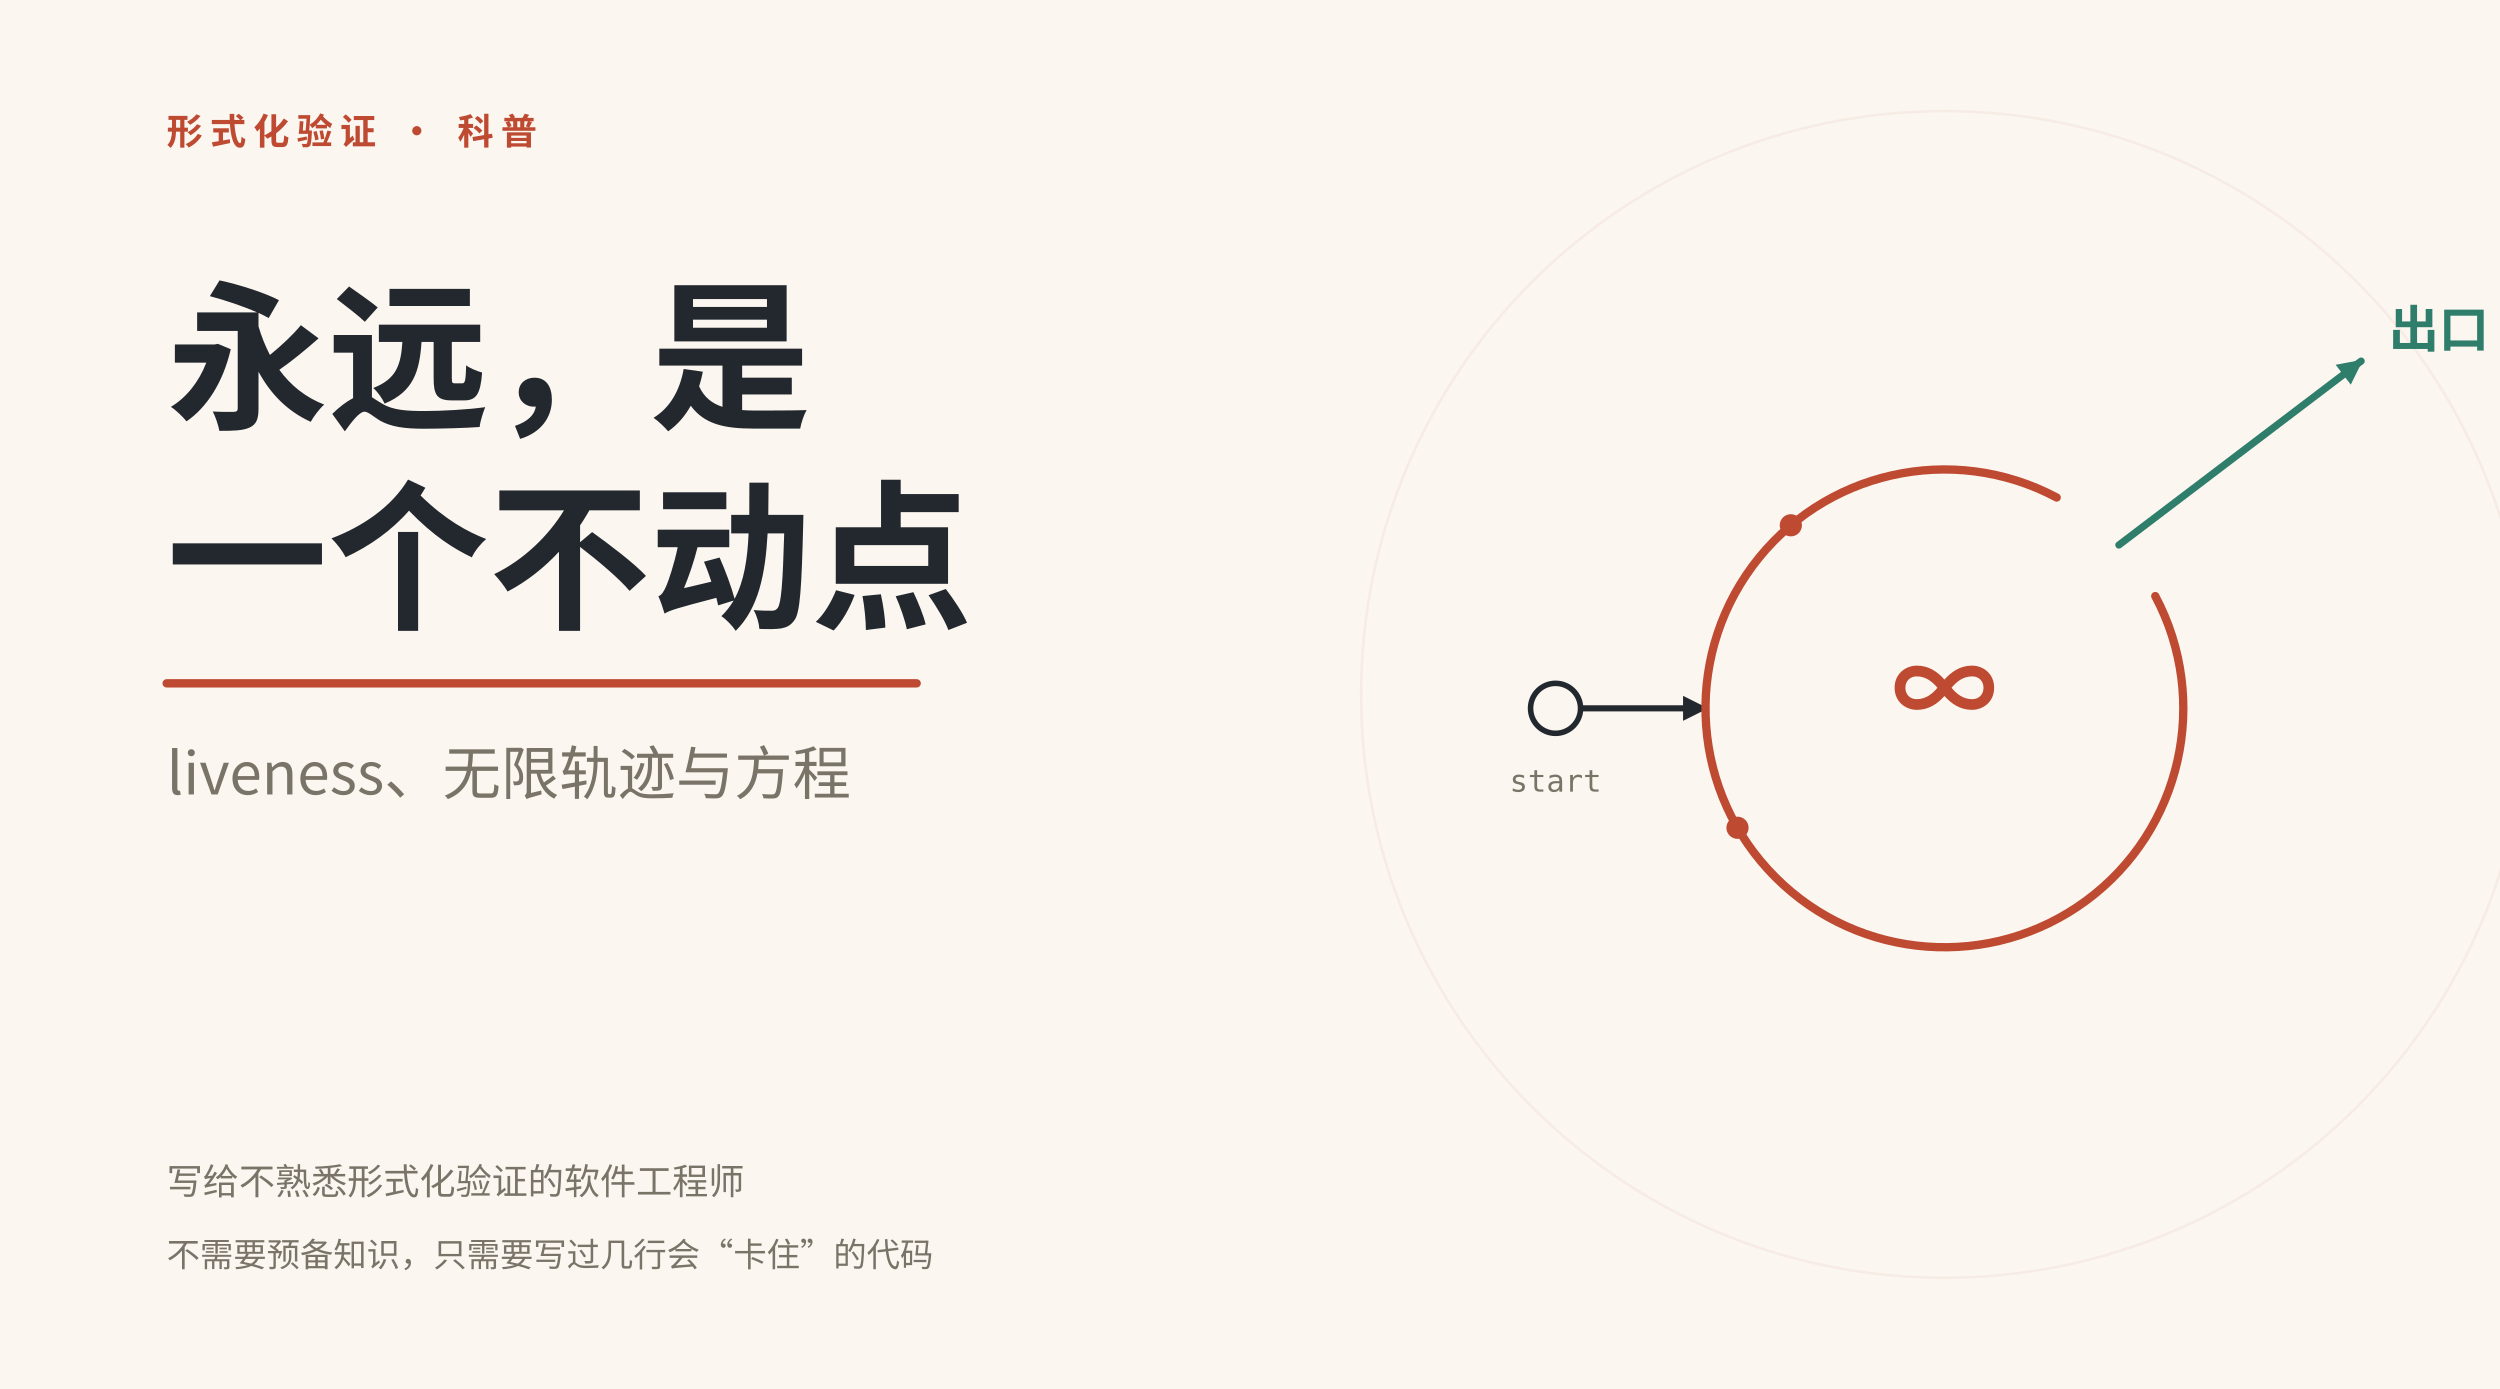
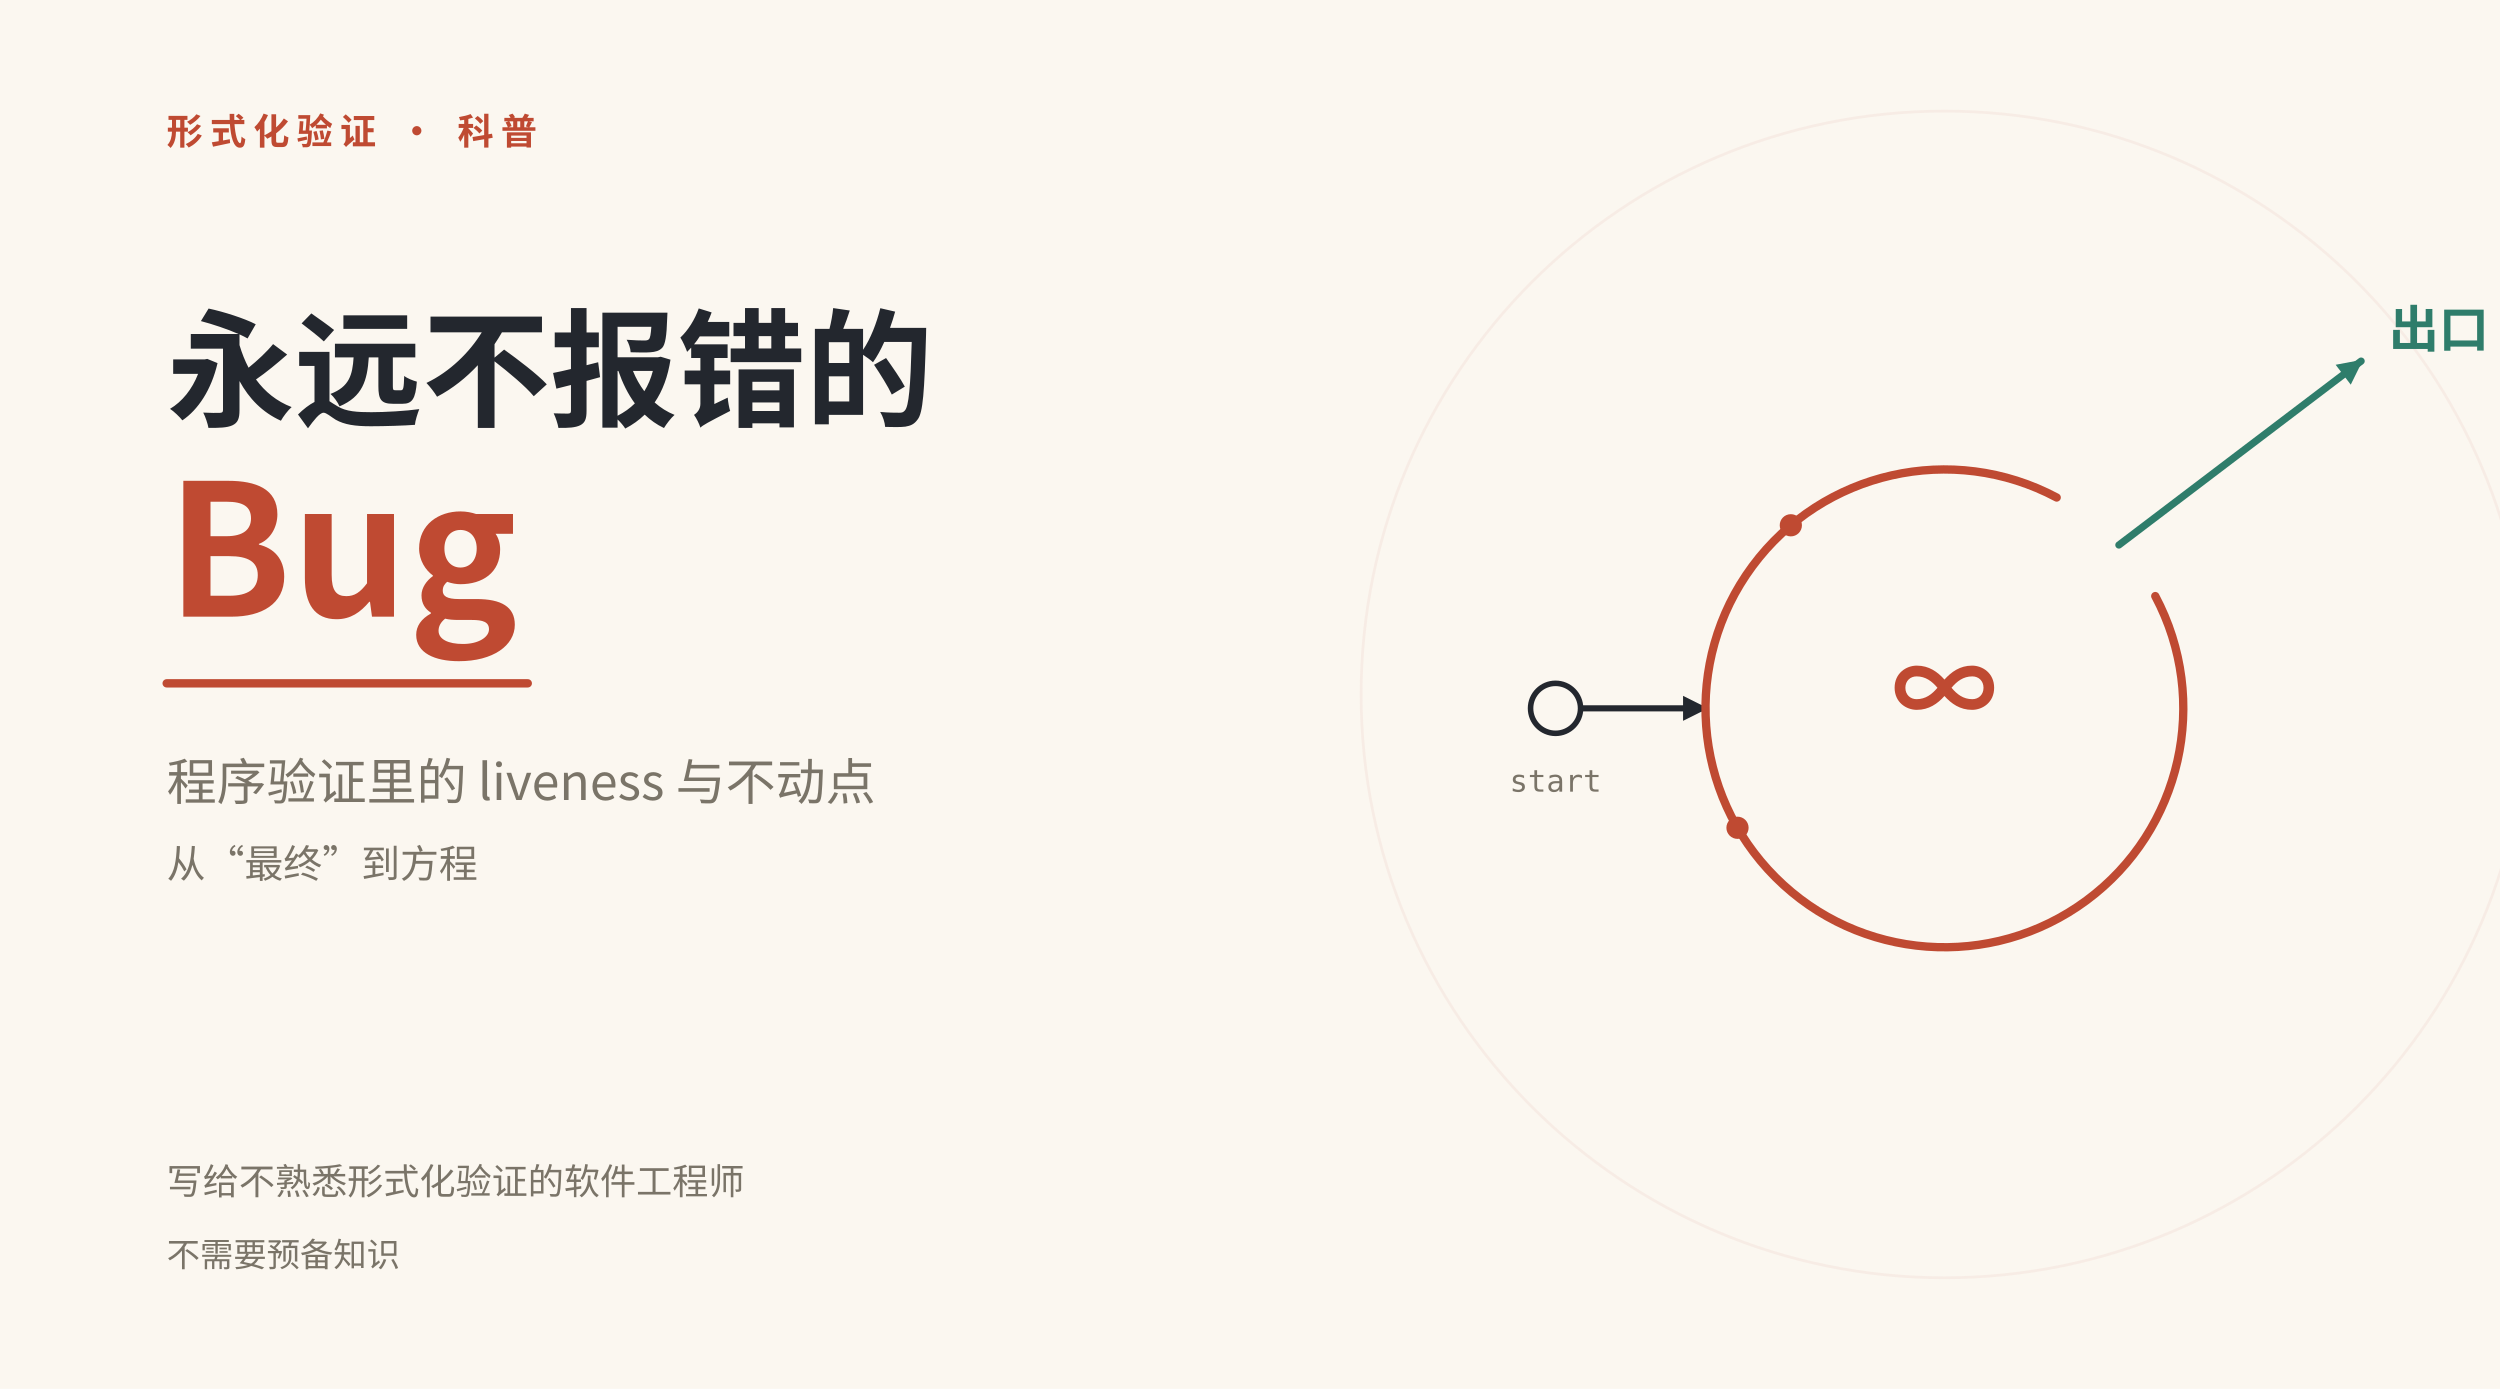
<svg xmlns="http://www.w3.org/2000/svg" width="1800" height="1000" viewBox="0 0 900 500" text-rendering="geometricPrecision">
  <defs>
    <marker id="ar-ink" viewBox="0 0 10 10" refX="9" refY="5" markerWidth="9" markerHeight="9" markerUnits="userSpaceOnUse" orient="auto">
      <path d="M 0 0 L 10 5 L 0 10 z" fill="#23272E" />
    </marker>
    <marker id="ar-green" viewBox="0 0 10 10" refX="9" refY="5" markerWidth="9" markerHeight="9" markerUnits="userSpaceOnUse" orient="auto">
      <path d="M 0 0 L 10 5 L 0 10 z" fill="#2F7D6B" />
    </marker>
  </defs>
  <rect width="900" height="500" fill="#FBF7F0" />
  <circle cx="700.0" cy="250.0" r="210.0" fill="none" stroke="#BF4A32" stroke-width="1" opacity="0.06" />
  <text x="60.0" y="52.0" font-family="PingFang SC, Hiragino Sans GB, Noto Sans CJK SC, sans-serif" font-size="13" font-weight="700" fill="#BF4A32" text-anchor="start" letter-spacing="2.6">形式化验证 · 科普</text>
-   <text x="60.0" y="150.0" font-family="PingFang SC, Hiragino Sans GB, Noto Sans CJK SC, sans-serif" font-size="58" font-weight="700" fill="#23272E" text-anchor="start">永远，是</text>
-   <text x="60.0" y="222.0" font-family="PingFang SC, Hiragino Sans GB, Noto Sans CJK SC, sans-serif" font-size="58" font-weight="700" fill="#23272E" text-anchor="start">一个不动点</text>
-   <path d="M 60 246 L 330 246" fill="none" stroke="#BF4A32" stroke-width="3" stroke-linecap="round" stroke-linejoin="round" />
-   <text x="60.0" y="286.0" font-family="PingFang SC, Hiragino Sans GB, Noto Sans CJK SC, sans-serif" font-size="21" font-weight="normal" fill="#7A7468" text-anchor="start">liveness、无限轨迹与方程</text>
+   <text x="60.0" y="150.0" font-family="PingFang SC, Hiragino Sans GB, Noto Sans CJK SC, sans-serif" font-size="46" font-weight="700" fill="#23272E" text-anchor="start">永远不报错的</text>
+   <text x="60.0" y="222.0" font-family="PingFang SC, Hiragino Sans GB, Noto Sans CJK SC, sans-serif" font-size="66" font-weight="700" fill="#BF4A32" text-anchor="start">Bug</text>
+   <path d="M 60 246 L 190 246" fill="none" stroke="#BF4A32" stroke-width="3" stroke-linecap="round" stroke-linejoin="round" />
+   <text x="60.0" y="288.0" font-family="PingFang SC, Hiragino Sans GB, Noto Sans CJK SC, sans-serif" font-size="18" font-weight="normal" fill="#7A7468" text-anchor="start">程序验证里的 liveness 与不动点</text>
+   <text x="60.0" y="316.0" font-family="PingFang SC, Hiragino Sans GB, Noto Sans CJK SC, sans-serif" font-size="14" font-weight="normal" fill="#7A7468" text-anchor="start">从“最终”到方程</text>
  <text x="60.0" y="430.0" font-family="PingFang SC, Hiragino Sans GB, Noto Sans CJK SC, sans-serif" font-size="13" font-weight="normal" fill="#7A7468" text-anchor="start">写给不熟悉形式化验证的软件工程师</text>
-   <text x="60.0" y="456.0" font-family="PingFang SC, Hiragino Sans GB, Noto Sans CJK SC, sans-serif" font-size="12" font-weight="normal" fill="#7A7468" text-anchor="start">不需要预备知识，只需要写过几行会“卡住”的代码</text>
+   <text x="60.0" y="456.0" font-family="PingFang SC, Hiragino Sans GB, Noto Sans CJK SC, sans-serif" font-size="12" font-weight="normal" fill="#7A7468" text-anchor="start">不需要预备知识</text>
  <path d="M 560.0 255.0 Q 587.0 255.0 614.0 255.0" fill="none" stroke="#23272E" stroke-width="2.2" stroke-linecap="round" marker-end="url(#ar-ink)" />
  <circle cx="560.0" cy="255.0" r="9.0" fill="#FBF7F0" stroke="#23272E" stroke-width="2" />
  <text x="560.0" y="285.0" font-family="SFMono-Regular, Menlo, Consolas, monospace" font-size="11" font-weight="normal" fill="#7A7468" text-anchor="middle">start</text>
  <path d="M 775.9 214.6 A 86 86 0 1 1 740.4 179.1" fill="none" stroke="#BF4A32" stroke-width="3" stroke-linecap="round" stroke-linejoin="round" />
  <circle cx="625.5" cy="298.0" r="4.0" fill="#BF4A32" stroke="none" stroke-width="1" />
  <circle cx="644.7" cy="189.1" r="4.0" fill="#BF4A32" stroke="none" stroke-width="1" />
  <path d="M 762.8 196.2 Q 806.4 163.1 850.0 130.0" fill="none" stroke="#2F7D6B" stroke-width="2.6" stroke-linecap="round" marker-end="url(#ar-green)" />
  <text x="860.0" y="125.0" font-family="PingFang SC, Hiragino Sans GB, Noto Sans CJK SC, sans-serif" font-size="18" font-weight="700" fill="#2F7D6B" text-anchor="start">出口</text>
  <text x="700.0" y="262.0" font-family="PingFang SC, Hiragino Sans GB, Noto Sans CJK SC, sans-serif" font-size="38" font-weight="700" fill="#BF4A32" text-anchor="middle">∞</text>
</svg>
